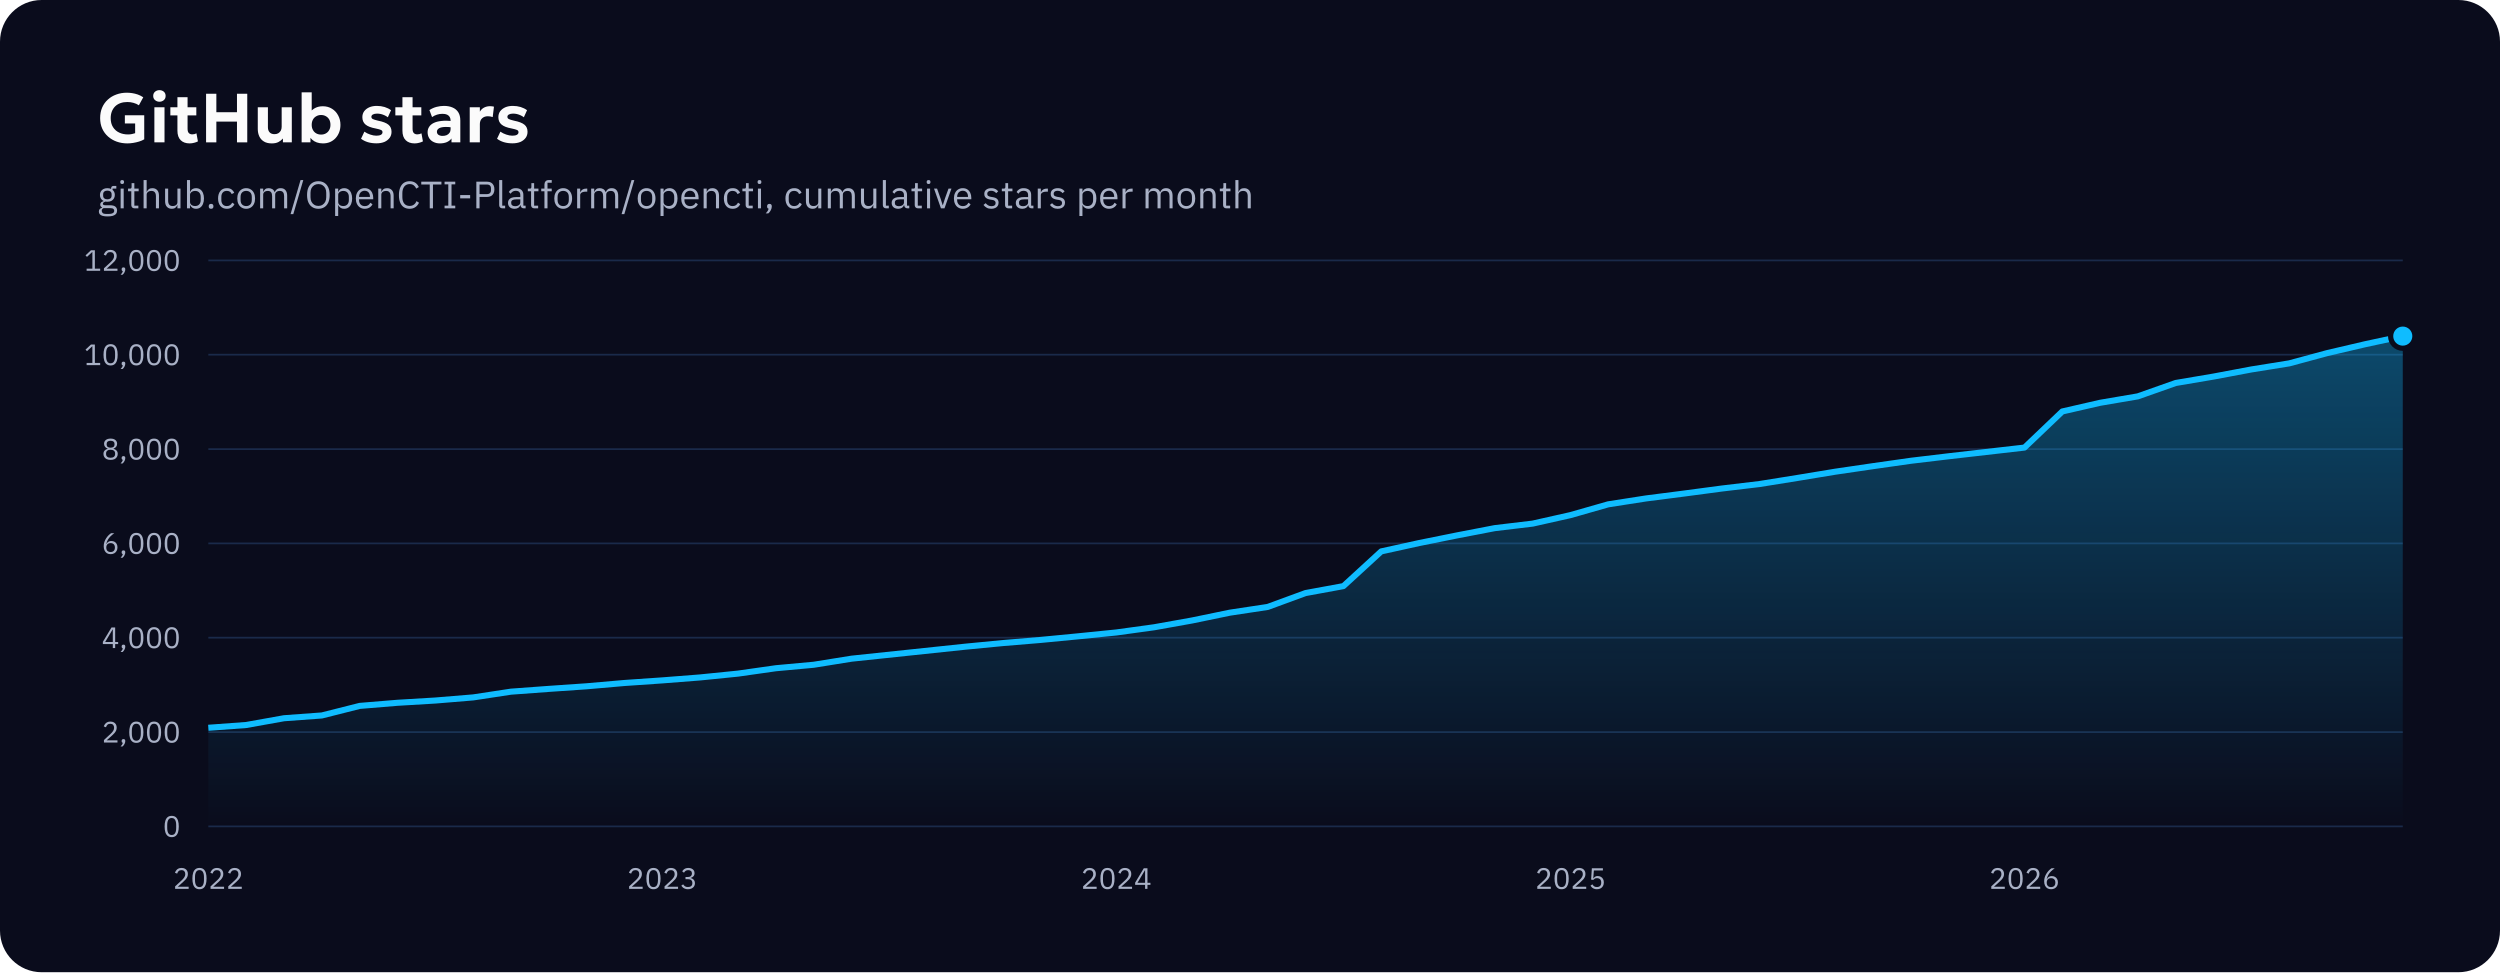
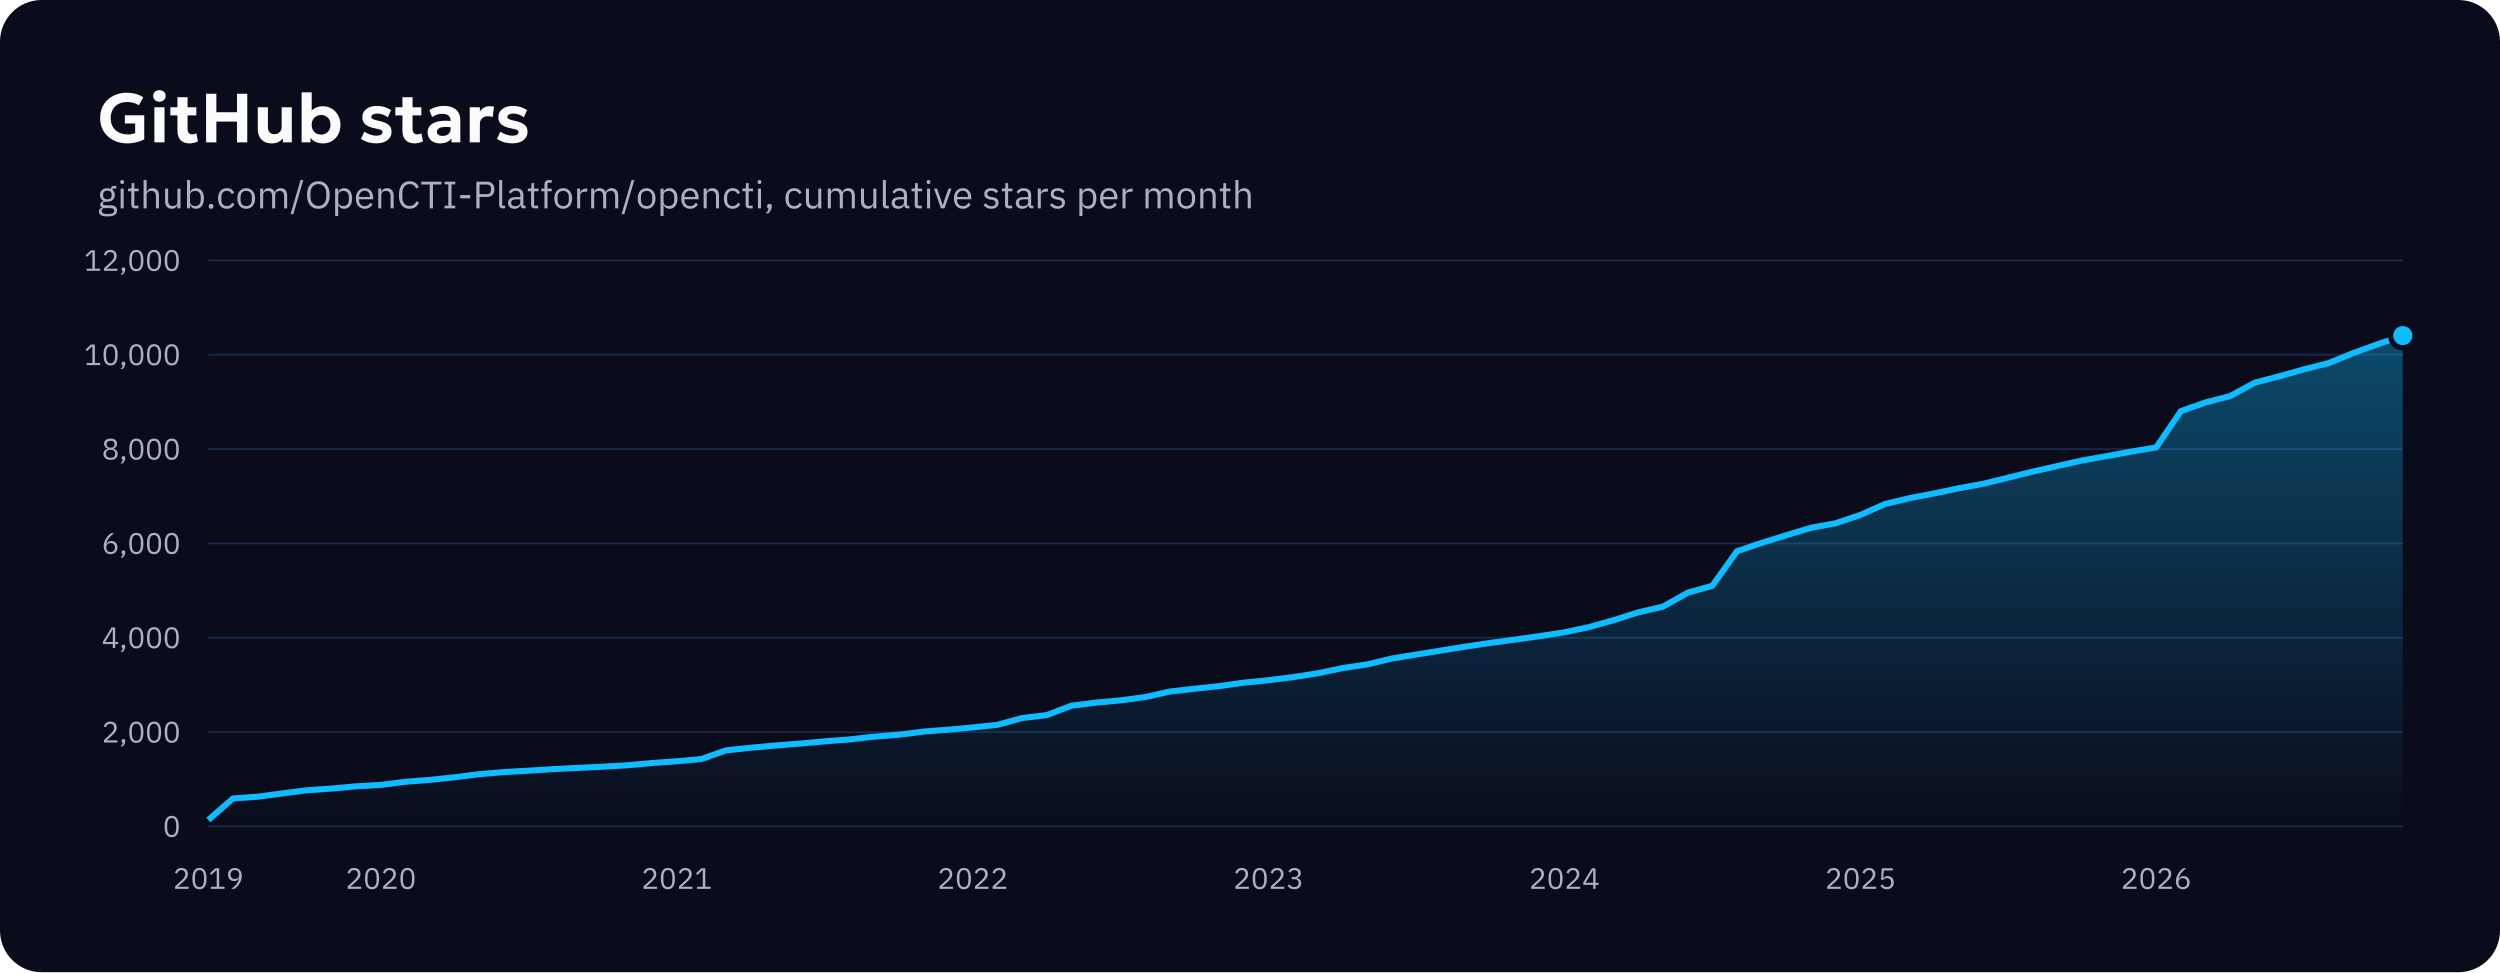
<svg xmlns="http://www.w3.org/2000/svg" width="1440" height="560" viewBox="0 0 1440 560" role="img" aria-label="opencti GitHub stars">
  <defs>
    <marker id="arr" viewBox="0 0 10 10" refX="8" refY="5" markerUnits="userSpaceOnUse" markerWidth="13" markerHeight="13" orient="auto-start-reverse">
      <path d="M0 1L10 5L0 9z" fill="#0FBCFF" />
    </marker>
    <marker id="arrm" viewBox="0 0 10 10" refX="8" refY="5" markerUnits="userSpaceOnUse" markerWidth="13" markerHeight="13" orient="auto-start-reverse">
      <path d="M0 1L10 5L0 9z" fill="#A9B1C6" />
    </marker>
    <path id="gh600-G" d="M435 15Q353 15 282 -10Q211 -35 157 -83Q103 -130 72 -198Q42 -265 42 -349Q42 -433 71 -501Q100 -568 153 -616Q205 -664 275 -689Q345 -715 426 -715Q463 -715 503 -709Q543 -703 584 -689Q624 -675 663 -649L600 -534Q564 -558 522 -569Q480 -581 434 -581Q379 -581 334 -565Q290 -549 259 -519Q228 -488 211 -446Q194 -403 194 -349Q194 -272 227 -220Q260 -167 316 -141Q372 -114 444 -114Q474 -114 501 -120Q528 -125 546 -132V-272H398V-390H677V-44Q646 -25 604 -12Q561 1 517 8Q472 15 435 15Z" />
    <path id="gh600-i" d="M71 0V-505H217V0ZM144 -585Q108 -585 81 -608Q54 -630 54 -669Q54 -707 81 -730Q108 -752 144 -752Q180 -752 207 -730Q233 -707 233 -669Q233 -630 207 -608Q180 -585 144 -585Z" />
    <path id="gh600-t" d="M290 15Q209 15 162 -31Q115 -77 115 -169V-650H261V-505H387V-388H261V-196Q261 -151 280 -133Q298 -115 329 -115Q346 -115 361 -119Q376 -123 389 -130L410 -14Q387 -2 356 6Q324 15 290 15ZM13 -388V-505H130V-388Z" />
    <path id="gh600-H" d="M85 0V-700H233V-434H530V-700H678V0H530V-299H233V0Z" />
    <path id="gh600-u" d="M268 15Q199 15 155 -12Q110 -39 88 -86Q66 -133 66 -193V-505H212V-216Q212 -171 237 -144Q262 -118 308 -118Q338 -118 361 -131Q384 -145 397 -168Q410 -192 410 -224V-505H556V0H428V-56Q402 -25 364 -5Q326 15 268 15Z" />
    <path id="gh600-b" d="M378 15Q330 15 290 1Q251 -13 222 -39Q194 -64 178 -98L198 -130V0H71V-720H216V-390L184 -423Q218 -470 266 -495Q314 -520 376 -520Q450 -520 508 -484Q565 -449 597 -388Q630 -328 630 -252Q630 -193 611 -144Q592 -95 558 -59Q525 -24 479 -4Q433 15 378 15ZM351 -112Q390 -112 420 -129Q451 -146 468 -178Q486 -209 486 -252Q486 -296 469 -328Q451 -359 421 -376Q390 -394 351 -394Q312 -394 282 -376Q251 -359 234 -328Q216 -296 216 -252Q216 -209 234 -178Q251 -146 282 -129Q312 -112 351 -112Z" />
    <path id="gh600-s" d="M254 14Q186 14 129 -3Q72 -21 32 -52L80 -154Q119 -127 165 -112Q211 -96 253 -96Q295 -96 318 -109Q341 -122 341 -146Q341 -168 321 -178Q300 -188 242 -200Q142 -218 96 -257Q51 -295 51 -363Q51 -412 77 -448Q104 -484 151 -505Q198 -525 259 -525Q319 -525 372 -509Q425 -492 464 -463L418 -361Q398 -377 372 -389Q346 -401 318 -408Q290 -414 263 -414Q226 -414 204 -402Q181 -390 181 -368Q181 -346 201 -336Q222 -325 278 -312Q383 -291 427 -254Q471 -218 471 -152Q471 -102 444 -65Q416 -27 368 -6Q319 14 254 14Z" />
    <path id="gh600-a" d="M212 15Q161 15 121 -5Q81 -24 58 -60Q35 -97 35 -147Q35 -190 57 -223Q78 -257 122 -279Q166 -301 233 -308Q300 -316 391 -307L393 -214Q339 -223 297 -222Q255 -222 227 -214Q198 -206 184 -191Q169 -176 169 -154Q169 -124 191 -109Q214 -93 251 -93Q284 -93 310 -104Q336 -116 351 -138Q366 -160 366 -191V-313Q366 -342 354 -364Q342 -386 316 -399Q290 -411 248 -411Q209 -411 170 -399Q132 -387 99 -364L61 -465Q110 -497 164 -511Q219 -525 270 -525Q342 -525 394 -502Q447 -480 477 -433Q506 -387 506 -314V0H379V-56Q354 -22 311 -3Q267 15 212 15Z" />
    <path id="gh600-r" d="M71 0V-505H217V-442Q242 -484 280 -502Q319 -521 364 -521Q380 -521 394 -519Q407 -517 420 -514L402 -364Q386 -370 368 -373Q350 -376 332 -376Q282 -376 250 -347Q217 -317 217 -263V0Z" />
    <path id="gb400-g" d="M520 57Q520 110 492 144Q464 179 408 196Q353 212 270 212Q190 212 140 197Q89 182 66 154Q43 125 43 85Q43 43 65 19Q87 -5 125 -15V-26Q103 -37 91 -54Q79 -72 79 -98Q79 -137 104 -158Q129 -178 168 -188V-192Q122 -214 96 -255Q71 -296 71 -350Q71 -403 95 -443Q119 -483 163 -506Q207 -528 265 -528Q293 -528 318 -523Q342 -518 363 -508V-517Q363 -547 377 -566Q391 -586 423 -586H500V-516H402V-483Q430 -459 446 -425Q461 -391 461 -350Q461 -298 437 -258Q413 -217 369 -194Q325 -172 266 -172Q253 -172 240 -174Q227 -175 216 -177Q191 -170 170 -156Q148 -143 148 -119Q148 -96 170 -88Q192 -80 227 -80H337Q433 -80 476 -44Q520 -7 520 57ZM445 63Q445 32 422 14Q398 -5 338 -5H166Q141 6 130 24Q118 41 118 65Q118 99 144 123Q169 147 230 147H304Q371 147 408 126Q445 105 445 63ZM266 -236Q317 -236 347 -260Q377 -285 377 -336V-364Q377 -415 347 -440Q317 -464 266 -464Q215 -464 185 -440Q155 -415 155 -364V-336Q155 -285 185 -260Q215 -236 266 -236Z" />
    <path id="gb400-i" d="M125 -637Q100 -637 88 -650Q76 -662 76 -682V-695Q76 -715 88 -728Q100 -740 125 -740Q151 -740 162 -728Q174 -715 174 -695V-682Q174 -662 162 -650Q151 -637 125 -637ZM85 0V-516H165V0Z" />
    <path id="gb400-t" d="M299 0H199Q158 0 136 -24Q114 -48 114 -85V-446H29V-516H77Q103 -516 112 -526Q122 -537 122 -563V-659H194V-516H307V-446H194V-70H299Z" />
    <path id="gb400-h" d="M85 0V-740H165V-432H169Q188 -476 222 -502Q257 -528 315 -528Q395 -528 442 -476Q488 -425 488 -331V0H408V-317Q408 -386 378 -421Q349 -456 291 -456Q259 -456 230 -446Q201 -435 183 -413Q165 -391 165 -358V0Z" />
    <path id="gb400-u" d="M403 0V-84H399Q384 -47 352 -18Q319 12 254 12Q175 12 128 -40Q80 -91 80 -185V-516H160V-199Q160 -130 190 -95Q220 -60 278 -60Q310 -60 338 -70Q367 -81 385 -103Q403 -125 403 -159V-516H483V0Z" />
    <path id="gb400-b" d="M85 0V-740H165V-432H169Q189 -481 228 -504Q267 -528 320 -528Q385 -528 432 -495Q479 -462 504 -402Q530 -341 530 -258Q530 -176 504 -115Q479 -54 432 -21Q385 12 320 12Q267 12 230 -12Q192 -36 169 -84H165V0ZM298 -60Q366 -60 405 -102Q444 -145 444 -214V-302Q444 -371 405 -414Q366 -456 298 -456Q262 -456 232 -443Q201 -430 183 -408Q165 -386 165 -357V-165Q165 -132 183 -108Q201 -85 232 -72Q262 -60 298 -60Z" />
    <path id="gb400-period" d="M136 12Q105 12 90 -4Q75 -21 75 -46V-59Q75 -85 90 -101Q105 -117 136 -117Q168 -117 182 -101Q197 -85 197 -59V-46Q197 -21 182 -4Q168 12 136 12Z" />
    <path id="gb400-c" d="M277 12Q168 12 108 -61Q47 -134 47 -258Q47 -382 108 -455Q168 -528 277 -528Q354 -528 401 -494Q448 -460 470 -407L403 -373Q389 -413 356 -435Q324 -457 277 -457Q206 -457 170 -414Q133 -370 133 -302V-214Q133 -147 170 -103Q206 -59 277 -59Q326 -59 361 -82Q396 -105 417 -149L475 -110Q450 -55 400 -22Q351 12 277 12Z" />
    <path id="gb400-o" d="M280 12Q211 12 158 -22Q106 -55 76 -116Q47 -176 47 -258Q47 -340 76 -400Q106 -461 158 -494Q211 -528 280 -528Q349 -528 402 -494Q454 -461 484 -400Q513 -340 513 -258Q513 -176 484 -116Q454 -55 402 -22Q349 12 280 12ZM280 -59Q345 -59 386 -99Q427 -139 427 -221V-295Q427 -377 386 -417Q345 -457 280 -457Q216 -457 174 -417Q133 -377 133 -295V-221Q133 -139 174 -99Q216 -59 280 -59Z" />
    <path id="gb400-m" d="M165 0H85V-516H165V-432H169Q186 -472 217 -500Q248 -528 308 -528Q359 -528 402 -504Q445 -479 466 -423H468Q482 -465 520 -496Q559 -528 625 -528Q704 -528 748 -476Q793 -425 793 -331V0H713V-317Q713 -385 686 -420Q659 -456 600 -456Q569 -456 541 -446Q513 -435 496 -413Q479 -391 479 -358V0H399V-317Q399 -386 372 -421Q345 -456 288 -456Q257 -456 228 -446Q200 -435 182 -413Q165 -391 165 -358Z" />
    <path id="gb400-slash" d="M81 151H9L270 -740H342Z" />
    <path id="gb400-O" d="M354 12Q264 12 198 -30Q131 -71 94 -152Q58 -232 58 -349Q58 -466 94 -546Q131 -627 198 -668Q264 -710 354 -710Q444 -710 510 -668Q577 -627 614 -546Q650 -466 650 -349Q650 -232 614 -152Q577 -71 510 -30Q444 12 354 12ZM354 -63Q415 -63 461 -92Q507 -120 534 -171Q560 -222 560 -291V-407Q560 -476 534 -528Q507 -579 461 -607Q415 -635 354 -635Q294 -635 248 -607Q201 -579 174 -528Q148 -476 148 -407V-291Q148 -222 174 -171Q201 -120 248 -92Q294 -63 354 -63Z" />
    <path id="gb400-p" d="M85 200V-516H165V-432H169Q189 -481 228 -504Q267 -528 320 -528Q385 -528 432 -495Q479 -462 504 -402Q530 -341 530 -258Q530 -176 504 -115Q479 -54 432 -21Q385 12 320 12Q267 12 230 -12Q192 -36 169 -84H165V200ZM298 -60Q366 -60 405 -102Q444 -145 444 -214V-302Q444 -371 405 -414Q366 -456 298 -456Q262 -456 232 -443Q201 -430 183 -408Q165 -386 165 -357V-165Q165 -132 183 -108Q201 -85 232 -72Q262 -60 298 -60Z" />
    <path id="gb400-e" d="M279 12Q209 12 157 -22Q105 -55 76 -116Q47 -176 47 -258Q47 -340 76 -400Q105 -461 157 -494Q209 -528 279 -528Q348 -528 398 -496Q448 -463 475 -406Q502 -349 502 -276V-238H131V-214Q131 -147 172 -102Q212 -58 284 -58Q333 -58 370 -81Q406 -104 426 -147L483 -106Q458 -54 405 -21Q352 12 279 12ZM279 -461Q236 -461 202 -441Q169 -421 150 -386Q131 -350 131 -305V-298H416V-309Q416 -355 399 -389Q382 -423 351 -442Q320 -461 279 -461Z" />
    <path id="gb400-n" d="M165 0H85V-516H165V-432H169Q188 -476 222 -502Q257 -528 315 -528Q395 -528 442 -476Q488 -425 488 -331V0H408V-317Q408 -386 378 -421Q349 -456 291 -456Q259 -456 230 -446Q201 -435 183 -413Q165 -391 165 -358Z" />
    <path id="gb400-C" d="M339 12Q251 12 188 -28Q125 -69 92 -148Q58 -228 58 -345Q58 -462 92 -544Q125 -625 188 -668Q251 -710 339 -710Q426 -710 486 -670Q546 -630 579 -557L511 -516Q490 -570 447 -602Q404 -635 339 -635Q249 -635 198 -570Q148 -504 148 -397V-293Q148 -186 198 -124Q249 -63 339 -63Q406 -63 451 -98Q496 -132 517 -189L584 -147Q551 -74 488 -31Q426 12 339 12Z" />
    <path id="gb400-T" d="M550 -624H328V0H244V-624H22V-698H550Z" />
    <path id="gb400-I" d="M340 0H60V-70H158V-628H60V-698H340V-628H242V-70H340Z" />
    <path id="gb400-hyphen" d="M330 -261H69V-347H330Z" />
    <path id="gb400-P" d="M177 0H93V-698H371Q434 -698 478 -674Q521 -649 544 -604Q566 -560 566 -498Q566 -437 544 -392Q521 -347 478 -322Q434 -298 371 -298H177ZM177 -624V-372H371Q404 -372 428 -384Q451 -395 464 -418Q476 -440 476 -472V-524Q476 -556 464 -578Q451 -601 428 -612Q404 -624 371 -624Z" />
    <path id="gb400-l" d="M241 0H170Q129 0 107 -24Q85 -47 85 -83V-740H165V-70H241Z" />
    <path id="gb400-a" d="M505 0H460Q428 0 408 -14Q388 -27 379 -51Q370 -75 370 -106V-113L401 -84H366Q350 -37 310 -12Q271 12 217 12Q135 12 90 -30Q44 -72 44 -144Q44 -193 68 -226Q92 -260 140 -278Q189 -295 264 -295H366V-346Q366 -401 336 -430Q306 -459 244 -459Q198 -459 166 -438Q134 -417 113 -382L65 -427Q86 -468 132 -498Q178 -528 248 -528Q341 -528 394 -482Q446 -436 446 -354V-70H505ZM366 -235H260Q192 -235 160 -215Q128 -195 128 -157V-136Q128 -98 156 -77Q184 -56 230 -56Q270 -56 300 -68Q331 -81 348 -102Q366 -124 366 -150Z" />
    <path id="gb400-f" d="M113 0V-446H29V-516H113V-620Q113 -673 141 -706Q169 -740 226 -740H304V-670H193V-516H304V-446H193V0Z" />
    <path id="gb400-r" d="M165 0H85V-516H165V-421H170Q179 -446 198 -468Q217 -489 247 -502Q277 -516 319 -516H350V-436H303Q260 -436 229 -424Q198 -413 182 -394Q165 -375 165 -350Z" />
    <path id="gb400-comma" d="M136 -117Q168 -117 182 -100Q197 -84 197 -58V-44Q197 -4 173 46Q149 96 106 133H39Q69 101 88 72Q106 44 114 9Q94 4 84 -10Q75 -24 75 -44V-58Q75 -84 90 -100Q105 -117 136 -117Z" />
    <path id="gb400-v" d="M292 0H199L18 -516H98L188 -260L244 -84H249L305 -260L397 -516H474Z" />
    <path id="gb400-s" d="M240 12Q169 12 120 -16Q71 -43 36 -89L93 -135Q123 -98 160 -77Q197 -56 246 -56Q297 -56 326 -78Q354 -100 354 -140Q354 -170 334 -192Q315 -214 264 -221L223 -227Q176 -234 138 -250Q100 -267 78 -298Q57 -328 57 -376Q57 -453 110 -490Q162 -528 241 -528Q283 -528 316 -518Q348 -508 374 -490Q400 -471 421 -445L368 -397Q351 -421 318 -440Q285 -460 235 -460Q186 -460 160 -438Q134 -417 134 -380Q134 -343 160 -326Q185 -308 233 -300L273 -294Q359 -281 395 -244Q431 -208 431 -149Q431 -99 408 -63Q385 -27 342 -8Q299 12 240 12Z" />
    <path id="gb400-zero" d="M300 12Q217 12 164 -31Q110 -74 85 -154Q60 -235 60 -349Q60 -463 85 -544Q110 -625 164 -668Q217 -710 300 -710Q384 -710 437 -668Q490 -625 515 -544Q540 -463 540 -349Q540 -235 515 -154Q490 -74 437 -31Q384 12 300 12ZM300 -61Q355 -61 388 -90Q421 -120 436 -172Q452 -225 452 -292V-406Q452 -474 436 -526Q421 -578 388 -608Q355 -637 300 -637Q246 -637 212 -608Q179 -578 164 -526Q148 -474 148 -406V-292Q148 -225 164 -172Q179 -120 212 -90Q246 -61 300 -61Z" />
    <path id="gb400-two" d="M533 -74V0H75V-86L303 -296Q352 -341 385 -392Q418 -443 418 -493V-505Q418 -563 386 -599Q354 -635 289 -635Q225 -635 192 -601Q158 -567 144 -517L69 -546Q83 -587 110 -624Q136 -662 181 -686Q226 -710 293 -710Q361 -710 409 -684Q457 -658 482 -612Q507 -567 507 -507Q507 -453 488 -408Q468 -363 434 -323Q399 -283 354 -243L166 -74Z" />
    <path id="gb400-four" d="M455 0H375V-137H38V-211L330 -698H455V-207H556V-137H455ZM370 -633 117 -207H375V-633Z" />
    <path id="gb400-six" d="M301 12Q229 12 176 -20Q124 -53 96 -113Q67 -173 67 -256Q67 -334 90 -402Q112 -470 150 -527Q187 -584 230 -628Q274 -671 316 -698H424Q350 -644 296 -592Q243 -539 208 -478Q173 -417 154 -336L159 -334Q176 -363 198 -386Q221 -408 253 -421Q285 -434 327 -434Q387 -434 434 -408Q480 -382 506 -334Q533 -285 533 -219Q533 -151 504 -98Q475 -46 423 -17Q371 12 301 12ZM300 -61Q346 -61 378 -78Q411 -95 428 -128Q446 -161 446 -208V-216Q446 -263 428 -296Q411 -329 378 -346Q346 -363 300 -363Q254 -363 222 -346Q189 -329 172 -296Q154 -263 154 -216V-208Q154 -161 172 -128Q189 -95 222 -78Q254 -61 300 -61Z" />
    <path id="gb400-eight" d="M300 12Q221 12 167 -14Q113 -41 86 -87Q58 -133 58 -190Q58 -261 97 -304Q136 -346 199 -363V-371Q144 -390 112 -432Q79 -475 79 -535Q79 -615 138 -662Q196 -710 300 -710Q404 -710 462 -662Q521 -615 521 -535Q521 -475 488 -432Q456 -390 401 -371V-363Q464 -346 503 -304Q542 -261 542 -190Q542 -133 514 -87Q487 -41 434 -14Q380 12 300 12ZM300 -61Q373 -61 413 -94Q453 -127 453 -186V-207Q453 -266 413 -299Q373 -332 300 -332Q227 -332 187 -299Q147 -266 147 -207V-186Q147 -127 187 -94Q227 -61 300 -61ZM300 -402Q365 -402 400 -430Q434 -459 434 -512V-527Q434 -580 400 -608Q365 -637 300 -637Q235 -637 200 -608Q166 -580 166 -527V-512Q166 -459 200 -430Q235 -402 300 -402Z" />
    <path id="gb400-one" d="M547 0H88V-74H283V-636H276L100 -472L51 -525L236 -698H367V-74H547Z" />
    <path id="gb400-nine" d="M533 -442Q533 -364 510 -296Q488 -228 450 -171Q413 -114 370 -70Q326 -27 284 0H176Q251 -55 304 -107Q357 -159 392 -220Q427 -281 446 -362L441 -364Q425 -336 402 -313Q379 -290 348 -277Q316 -264 273 -264Q213 -264 166 -290Q120 -316 94 -364Q67 -413 67 -479Q67 -548 96 -600Q125 -652 177 -681Q229 -710 299 -710Q372 -710 424 -678Q476 -645 504 -585Q533 -525 533 -442ZM300 -335Q346 -335 378 -352Q411 -369 428 -402Q446 -435 446 -482V-490Q446 -537 428 -570Q411 -603 378 -620Q346 -637 300 -637Q254 -637 222 -620Q189 -603 172 -570Q154 -537 154 -490V-482Q154 -435 172 -402Q189 -369 222 -352Q254 -335 300 -335Z" />
    <path id="gb400-three" d="M185 -402H261Q332 -402 368 -435Q403 -468 403 -518V-525Q403 -580 368 -608Q334 -635 278 -635Q224 -635 190 -612Q156 -588 134 -548L72 -596Q90 -624 117 -650Q144 -676 184 -693Q224 -710 280 -710Q339 -710 387 -690Q435 -669 464 -630Q492 -591 492 -534Q492 -467 453 -426Q414 -385 358 -371V-367Q396 -360 430 -338Q463 -317 484 -280Q505 -244 505 -191Q505 -131 476 -86Q446 -40 392 -14Q339 12 268 12Q208 12 166 -6Q123 -23 94 -50Q64 -77 42 -107L105 -155Q132 -114 168 -88Q203 -63 267 -63Q341 -63 379 -97Q417 -131 417 -192V-200Q417 -262 379 -296Q341 -329 267 -329H185Z" />
    <path id="gb400-five" d="M498 -698V-624H192L172 -358H179Q196 -382 215 -399Q234 -416 260 -426Q286 -435 322 -435Q382 -435 429 -409Q476 -383 503 -335Q530 -287 530 -219Q530 -151 502 -99Q474 -47 422 -18Q369 12 295 12Q237 12 196 -6Q155 -23 126 -50Q98 -77 77 -107L140 -155Q167 -114 200 -88Q232 -63 295 -63Q366 -63 404 -101Q441 -139 441 -208V-218Q441 -287 404 -325Q366 -363 295 -363Q247 -363 220 -346Q192 -328 170 -304L99 -314L124 -698Z" />
  </defs>
  <rect width="1440" height="560" rx="24" fill="#0A0C1C" />
  <defs>
    <linearGradient id="fill-dark" x1="0" y1="0" x2="0" y2="1">
      <stop offset="0" stop-color="#0FBCFF" stop-opacity="0.35" />
      <stop offset="1" stop-color="#0FBCFF" stop-opacity="0" />
    </linearGradient>
  </defs>
  <g fill="#FBFBFB" transform="translate(56 82) scale(0.04)">
    <use href="#gh600-G" x="0" />
    <use href="#gh600-i" x="752" />
    <use href="#gh600-t" x="1040" />
    <use href="#gh600-H" x="1482.5" />
    <use href="#gh600-u" x="2246" />
    <use href="#gh600-b" x="2872.5" />
    <use href="#gh600-s" x="3767" />
    <use href="#gh600-t" x="4280" />
    <use href="#gh600-a" x="4722.5" />
    <use href="#gh600-r" x="5293" />
    <use href="#gh600-s" x="5725.5" />
  </g>
  <g fill="#A9B1C6" transform="translate(56 120) scale(0.022)">
    <use href="#gb400-g" x="0" />
    <use href="#gb400-i" x="528" />
    <use href="#gb400-t" x="778" />
    <use href="#gb400-h" x="1129" />
    <use href="#gb400-u" x="1697" />
    <use href="#gb400-b" x="2265" />
    <use href="#gb400-period" x="2845" />
    <use href="#gb400-c" x="3117" />
    <use href="#gb400-o" x="3620" />
    <use href="#gb400-m" x="4180" />
    <use href="#gb400-slash" x="5053" />
    <use href="#gb400-O" x="5436" />
    <use href="#gb400-p" x="6144" />
    <use href="#gb400-e" x="6724" />
    <use href="#gb400-n" x="7273" />
    <use href="#gb400-C" x="7841" />
    <use href="#gb400-T" x="8462" />
    <use href="#gb400-I" x="9034" />
    <use href="#gb400-hyphen" x="9434" />
    <use href="#gb400-P" x="9833" />
    <use href="#gb400-l" x="10439" />
    <use href="#gb400-a" x="10711" />
    <use href="#gb400-t" x="11245" />
    <use href="#gb400-f" x="11596" />
    <use href="#gb400-o" x="11920" />
    <use href="#gb400-r" x="12480" />
    <use href="#gb400-m" x="12847" />
    <use href="#gb400-slash" x="13720" />
    <use href="#gb400-o" x="14103" />
    <use href="#gb400-p" x="14663" />
    <use href="#gb400-e" x="15243" />
    <use href="#gb400-n" x="15792" />
    <use href="#gb400-c" x="16360" />
    <use href="#gb400-t" x="16863" />
    <use href="#gb400-i" x="17214" />
    <use href="#gb400-comma" x="17464" />
    <use href="#gb400-c" x="17972" />
    <use href="#gb400-u" x="18475" />
    <use href="#gb400-m" x="19043" />
    <use href="#gb400-u" x="19916" />
    <use href="#gb400-l" x="20484" />
    <use href="#gb400-a" x="20756" />
    <use href="#gb400-t" x="21290" />
    <use href="#gb400-i" x="21641" />
    <use href="#gb400-v" x="21891" />
    <use href="#gb400-e" x="22383" />
    <use href="#gb400-s" x="23168" />
    <use href="#gb400-t" x="23655" />
    <use href="#gb400-a" x="24006" />
    <use href="#gb400-r" x="24540" />
    <use href="#gb400-s" x="24907" />
    <use href="#gb400-p" x="25630" />
    <use href="#gb400-e" x="26210" />
    <use href="#gb400-r" x="26759" />
    <use href="#gb400-m" x="27362" />
    <use href="#gb400-o" x="28235" />
    <use href="#gb400-n" x="28795" />
    <use href="#gb400-t" x="29363" />
    <use href="#gb400-h" x="29714" />
  </g>
  <path d="M120 476.0H1384" stroke="#1A2A4A" stroke-width="1" />
  <g fill="#A9B1C6" transform="translate(93.8 482) scale(0.017)">
    <use href="#gb400-zero" x="0" />
  </g>
  <path d="M120 421.7H1384" stroke="#1A2A4A" stroke-width="1" />
  <g fill="#A9B1C6" transform="translate(58.6 427.7) scale(0.017)">
    <use href="#gb400-two" x="0" />
    <use href="#gb400-comma" x="600" />
    <use href="#gb400-zero" x="872" />
    <use href="#gb400-zero" x="1472" />
    <use href="#gb400-zero" x="2072" />
  </g>
  <path d="M120 367.3H1384" stroke="#1A2A4A" stroke-width="1" />
  <g fill="#A9B1C6" transform="translate(58.6 373.3) scale(0.017)">
    <use href="#gb400-four" x="0" />
    <use href="#gb400-comma" x="600" />
    <use href="#gb400-zero" x="872" />
    <use href="#gb400-zero" x="1472" />
    <use href="#gb400-zero" x="2072" />
  </g>
  <path d="M120 313.0H1384" stroke="#1A2A4A" stroke-width="1" />
  <g fill="#A9B1C6" transform="translate(58.6 319) scale(0.017)">
    <use href="#gb400-six" x="0" />
    <use href="#gb400-comma" x="600" />
    <use href="#gb400-zero" x="872" />
    <use href="#gb400-zero" x="1472" />
    <use href="#gb400-zero" x="2072" />
  </g>
  <path d="M120 258.7H1384" stroke="#1A2A4A" stroke-width="1" />
  <g fill="#A9B1C6" transform="translate(58.6 264.7) scale(0.017)">
    <use href="#gb400-eight" x="0" />
    <use href="#gb400-comma" x="600" />
    <use href="#gb400-zero" x="872" />
    <use href="#gb400-zero" x="1472" />
    <use href="#gb400-zero" x="2072" />
  </g>
  <path d="M120 204.3H1384" stroke="#1A2A4A" stroke-width="1" />
  <g fill="#A9B1C6" transform="translate(48.4 210.3) scale(0.017)">
    <use href="#gb400-one" x="0" />
    <use href="#gb400-zero" x="600" />
    <use href="#gb400-comma" x="1200" />
    <use href="#gb400-zero" x="1472" />
    <use href="#gb400-zero" x="2072" />
    <use href="#gb400-zero" x="2672" />
  </g>
  <path d="M120 150.0H1384" stroke="#1A2A4A" stroke-width="1" />
  <g fill="#A9B1C6" transform="translate(48.4 156) scale(0.017)">
    <use href="#gb400-one" x="0" />
    <use href="#gb400-two" x="600" />
    <use href="#gb400-comma" x="1200" />
    <use href="#gb400-zero" x="1472" />
    <use href="#gb400-zero" x="2072" />
    <use href="#gb400-zero" x="2672" />
  </g>
  <g fill="#A9B1C6" transform="translate(99.6 512) scale(0.017)">
    <use href="#gb400-two" x="0" />
    <use href="#gb400-zero" x="600" />
+     <use href="#gb400-one" x="1200" />
+     <use href="#gb400-nine" x="1800" />
+   </g>
+   <g fill="#A9B1C6" transform="translate(199 512) scale(0.017)">
+     <use href="#gb400-two" x="0" />
+     <use href="#gb400-zero" x="600" />
+     <use href="#gb400-two" x="1200" />
+     <use href="#gb400-zero" x="1800" />
+   </g>
+   <g fill="#A9B1C6" transform="translate(369.4 512) scale(0.017)">
+     <use href="#gb400-two" x="0" />
+     <use href="#gb400-zero" x="600" />
+     <use href="#gb400-two" x="1200" />
+     <use href="#gb400-one" x="1800" />
+   </g>
+   <g fill="#A9B1C6" transform="translate(539.9 512) scale(0.017)">
+     <use href="#gb400-two" x="0" />
+     <use href="#gb400-zero" x="600" />
    <use href="#gb400-two" x="1200" />
    <use href="#gb400-two" x="1800" />
  </g>
-   <g fill="#A9B1C6" transform="translate(361.1 512) scale(0.017)">
+   <g fill="#A9B1C6" transform="translate(710.3 512) scale(0.017)">
    <use href="#gb400-two" x="0" />
    <use href="#gb400-zero" x="600" />
    <use href="#gb400-two" x="1200" />
    <use href="#gb400-three" x="1800" />
  </g>
-   <g fill="#A9B1C6" transform="translate(622.6 512) scale(0.017)">
+   <g fill="#A9B1C6" transform="translate(880.7 512) scale(0.017)">
    <use href="#gb400-two" x="0" />
    <use href="#gb400-zero" x="600" />
    <use href="#gb400-two" x="1200" />
    <use href="#gb400-four" x="1800" />
  </g>
-   <g fill="#A9B1C6" transform="translate(884.2 512) scale(0.017)">
+   <g fill="#A9B1C6" transform="translate(1051.2 512) scale(0.017)">
    <use href="#gb400-two" x="0" />
    <use href="#gb400-zero" x="600" />
    <use href="#gb400-two" x="1200" />
    <use href="#gb400-five" x="1800" />
  </g>
-   <g fill="#A9B1C6" transform="translate(1145.7 512) scale(0.017)">
+   <g fill="#A9B1C6" transform="translate(1221.6 512) scale(0.017)">
    <use href="#gb400-two" x="0" />
    <use href="#gb400-zero" x="600" />
    <use href="#gb400-two" x="1200" />
    <use href="#gb400-six" x="1800" />
  </g>
-   <path d="M120.0 419.2L141.8 417.6L163.6 413.7L185.4 412.1L207.2 406.6L229.0 404.8L250.8 403.5L272.6 401.7L294.3 398.4L316.1 396.8L337.9 395.3L359.7 393.4L381.5 391.9L403.3 390.2L425.1 388.0L446.9 384.9L468.7 382.9L490.5 379.4L512.3 377.1L534.1 374.8L555.9 372.5L577.7 370.4L599.4 368.6L621.2 366.5L643.0 364.3L664.8 361.3L686.6 357.4L708.4 352.9L730.2 349.6L752.0 341.6L773.8 337.6L795.6 317.6L817.4 312.8L839.2 308.4L861.0 304.2L882.8 301.6L904.6 296.7L926.3 290.5L948.1 287.1L969.9 284.3L991.7 281.4L1013.5 278.8L1035.3 275.3L1057.1 271.7L1078.9 268.5L1100.7 265.4L1122.5 262.8L1144.3 260.3L1166.1 257.8L1187.9 237.0L1209.7 232.0L1231.4 228.3L1253.2 220.6L1275.0 216.9L1296.8 212.8L1318.6 209.3L1340.4 203.4L1362.2 198.3L1384.0 193.6L1384.0 476L120.0 476Z" fill="url(#fill-dark)" />
-   <path d="M120.0 419.2L141.8 417.6L163.6 413.7L185.4 412.1L207.2 406.6L229.0 404.8L250.8 403.5L272.6 401.7L294.3 398.4L316.1 396.8L337.9 395.3L359.7 393.4L381.5 391.9L403.3 390.2L425.1 388.0L446.9 384.9L468.7 382.9L490.5 379.4L512.3 377.1L534.1 374.8L555.9 372.5L577.7 370.4L599.4 368.6L621.2 366.5L643.0 364.3L664.8 361.3L686.6 357.4L708.4 352.9L730.2 349.6L752.0 341.6L773.8 337.6L795.6 317.6L817.4 312.8L839.2 308.4L861.0 304.2L882.8 301.6L904.6 296.7L926.3 290.5L948.1 287.1L969.9 284.3L991.7 281.4L1013.5 278.8L1035.3 275.3L1057.1 271.7L1078.9 268.5L1100.7 265.4L1122.5 262.8L1144.3 260.3L1166.1 257.8L1187.9 237.0L1209.7 232.0L1231.4 228.3L1253.2 220.6L1275.0 216.9L1296.8 212.8L1318.6 209.3L1340.4 203.4L1362.2 198.3L1384.0 193.6" stroke="#0FBCFF" stroke-width="3.5" fill="none" stroke-linejoin="round" />
-   <circle cx="1384.0" cy="193.6" r="7" fill="#0FBCFF" stroke="#0A0C1C" stroke-width="3" />
+   <path d="M120.0 472.3L134.2 459.9L148.4 458.9L162.6 457.0L176.8 455.2L191.0 454.2L205.2 452.9L219.4 452.1L233.6 450.3L247.8 449.2L262.0 447.7L276.2 445.9L290.4 444.7L304.6 443.9L318.8 443.0L333.0 442.3L347.2 441.6L361.4 440.8L375.6 439.5L389.8 438.5L404.0 437.2L418.2 432.2L432.4 430.7L446.7 429.4L460.9 428.3L475.1 427.0L489.3 425.9L503.5 424.3L517.7 423.2L531.9 421.4L546.1 420.3L560.3 419.0L574.5 417.5L588.7 413.6L602.9 411.9L617.1 406.5L631.3 404.7L645.5 403.4L659.7 401.5L673.9 398.3L688.1 396.7L702.3 395.2L716.5 393.2L730.7 391.8L744.9 390.0L759.1 387.8L773.3 384.8L787.5 382.7L801.7 379.3L815.9 377.0L830.1 374.7L844.3 372.4L858.5 370.3L872.7 368.4L886.9 366.4L901.1 364.2L915.3 361.2L929.5 357.2L943.7 352.7L957.9 349.4L972.1 341.4L986.3 337.4L1000.5 317.5L1014.7 312.7L1028.9 308.3L1043.1 304.0L1057.3 301.4L1071.6 296.6L1085.8 290.3L1100.0 286.9L1114.2 284.2L1128.4 281.2L1142.6 278.6L1156.8 275.1L1171.0 271.6L1185.2 268.4L1199.4 265.2L1213.6 262.7L1227.8 260.1L1242.0 257.7L1256.2 236.8L1270.4 231.8L1284.6 228.1L1298.8 220.4L1313.0 216.7L1327.2 212.7L1341.4 209.1L1355.6 203.3L1369.8 198.2L1384.0 193.3L1384.0 476L120.0 476Z" fill="url(#fill-dark)" />
+   <path d="M120.0 472.3L134.2 459.9L148.4 458.9L162.6 457.0L176.8 455.2L191.0 454.2L205.2 452.9L219.4 452.1L233.6 450.3L247.8 449.2L262.0 447.7L276.2 445.9L290.4 444.7L304.6 443.9L318.8 443.0L333.0 442.3L347.2 441.6L361.4 440.8L375.6 439.5L389.8 438.5L404.0 437.2L418.2 432.2L432.4 430.7L446.7 429.4L460.9 428.3L475.1 427.0L489.3 425.9L503.5 424.3L517.7 423.2L531.9 421.4L546.1 420.3L560.3 419.0L574.5 417.5L588.7 413.6L602.9 411.9L617.1 406.5L631.3 404.7L645.5 403.4L659.7 401.5L673.9 398.3L688.1 396.7L702.3 395.2L716.5 393.2L730.7 391.8L744.9 390.0L759.1 387.8L773.3 384.8L787.5 382.7L801.7 379.3L815.9 377.0L830.1 374.7L844.3 372.4L858.5 370.3L872.7 368.4L886.9 366.4L901.1 364.2L915.3 361.2L929.5 357.2L943.7 352.7L957.9 349.4L972.1 341.4L986.3 337.4L1000.5 317.5L1014.7 312.7L1028.9 308.3L1043.1 304.0L1057.3 301.4L1071.6 296.6L1085.8 290.3L1100.0 286.9L1114.2 284.2L1128.4 281.2L1142.6 278.6L1156.8 275.1L1171.0 271.6L1185.2 268.4L1199.4 265.2L1213.6 262.7L1227.8 260.1L1242.0 257.7L1256.2 236.8L1270.4 231.8L1284.6 228.1L1298.8 220.4L1313.0 216.7L1327.2 212.7L1341.4 209.1L1355.6 203.3L1369.8 198.2L1384.0 193.3" stroke="#0FBCFF" stroke-width="3.5" fill="none" stroke-linejoin="round" />
+   <circle cx="1384.0" cy="193.3" r="7" fill="#0FBCFF" stroke="#0A0C1C" stroke-width="3" />
</svg>
